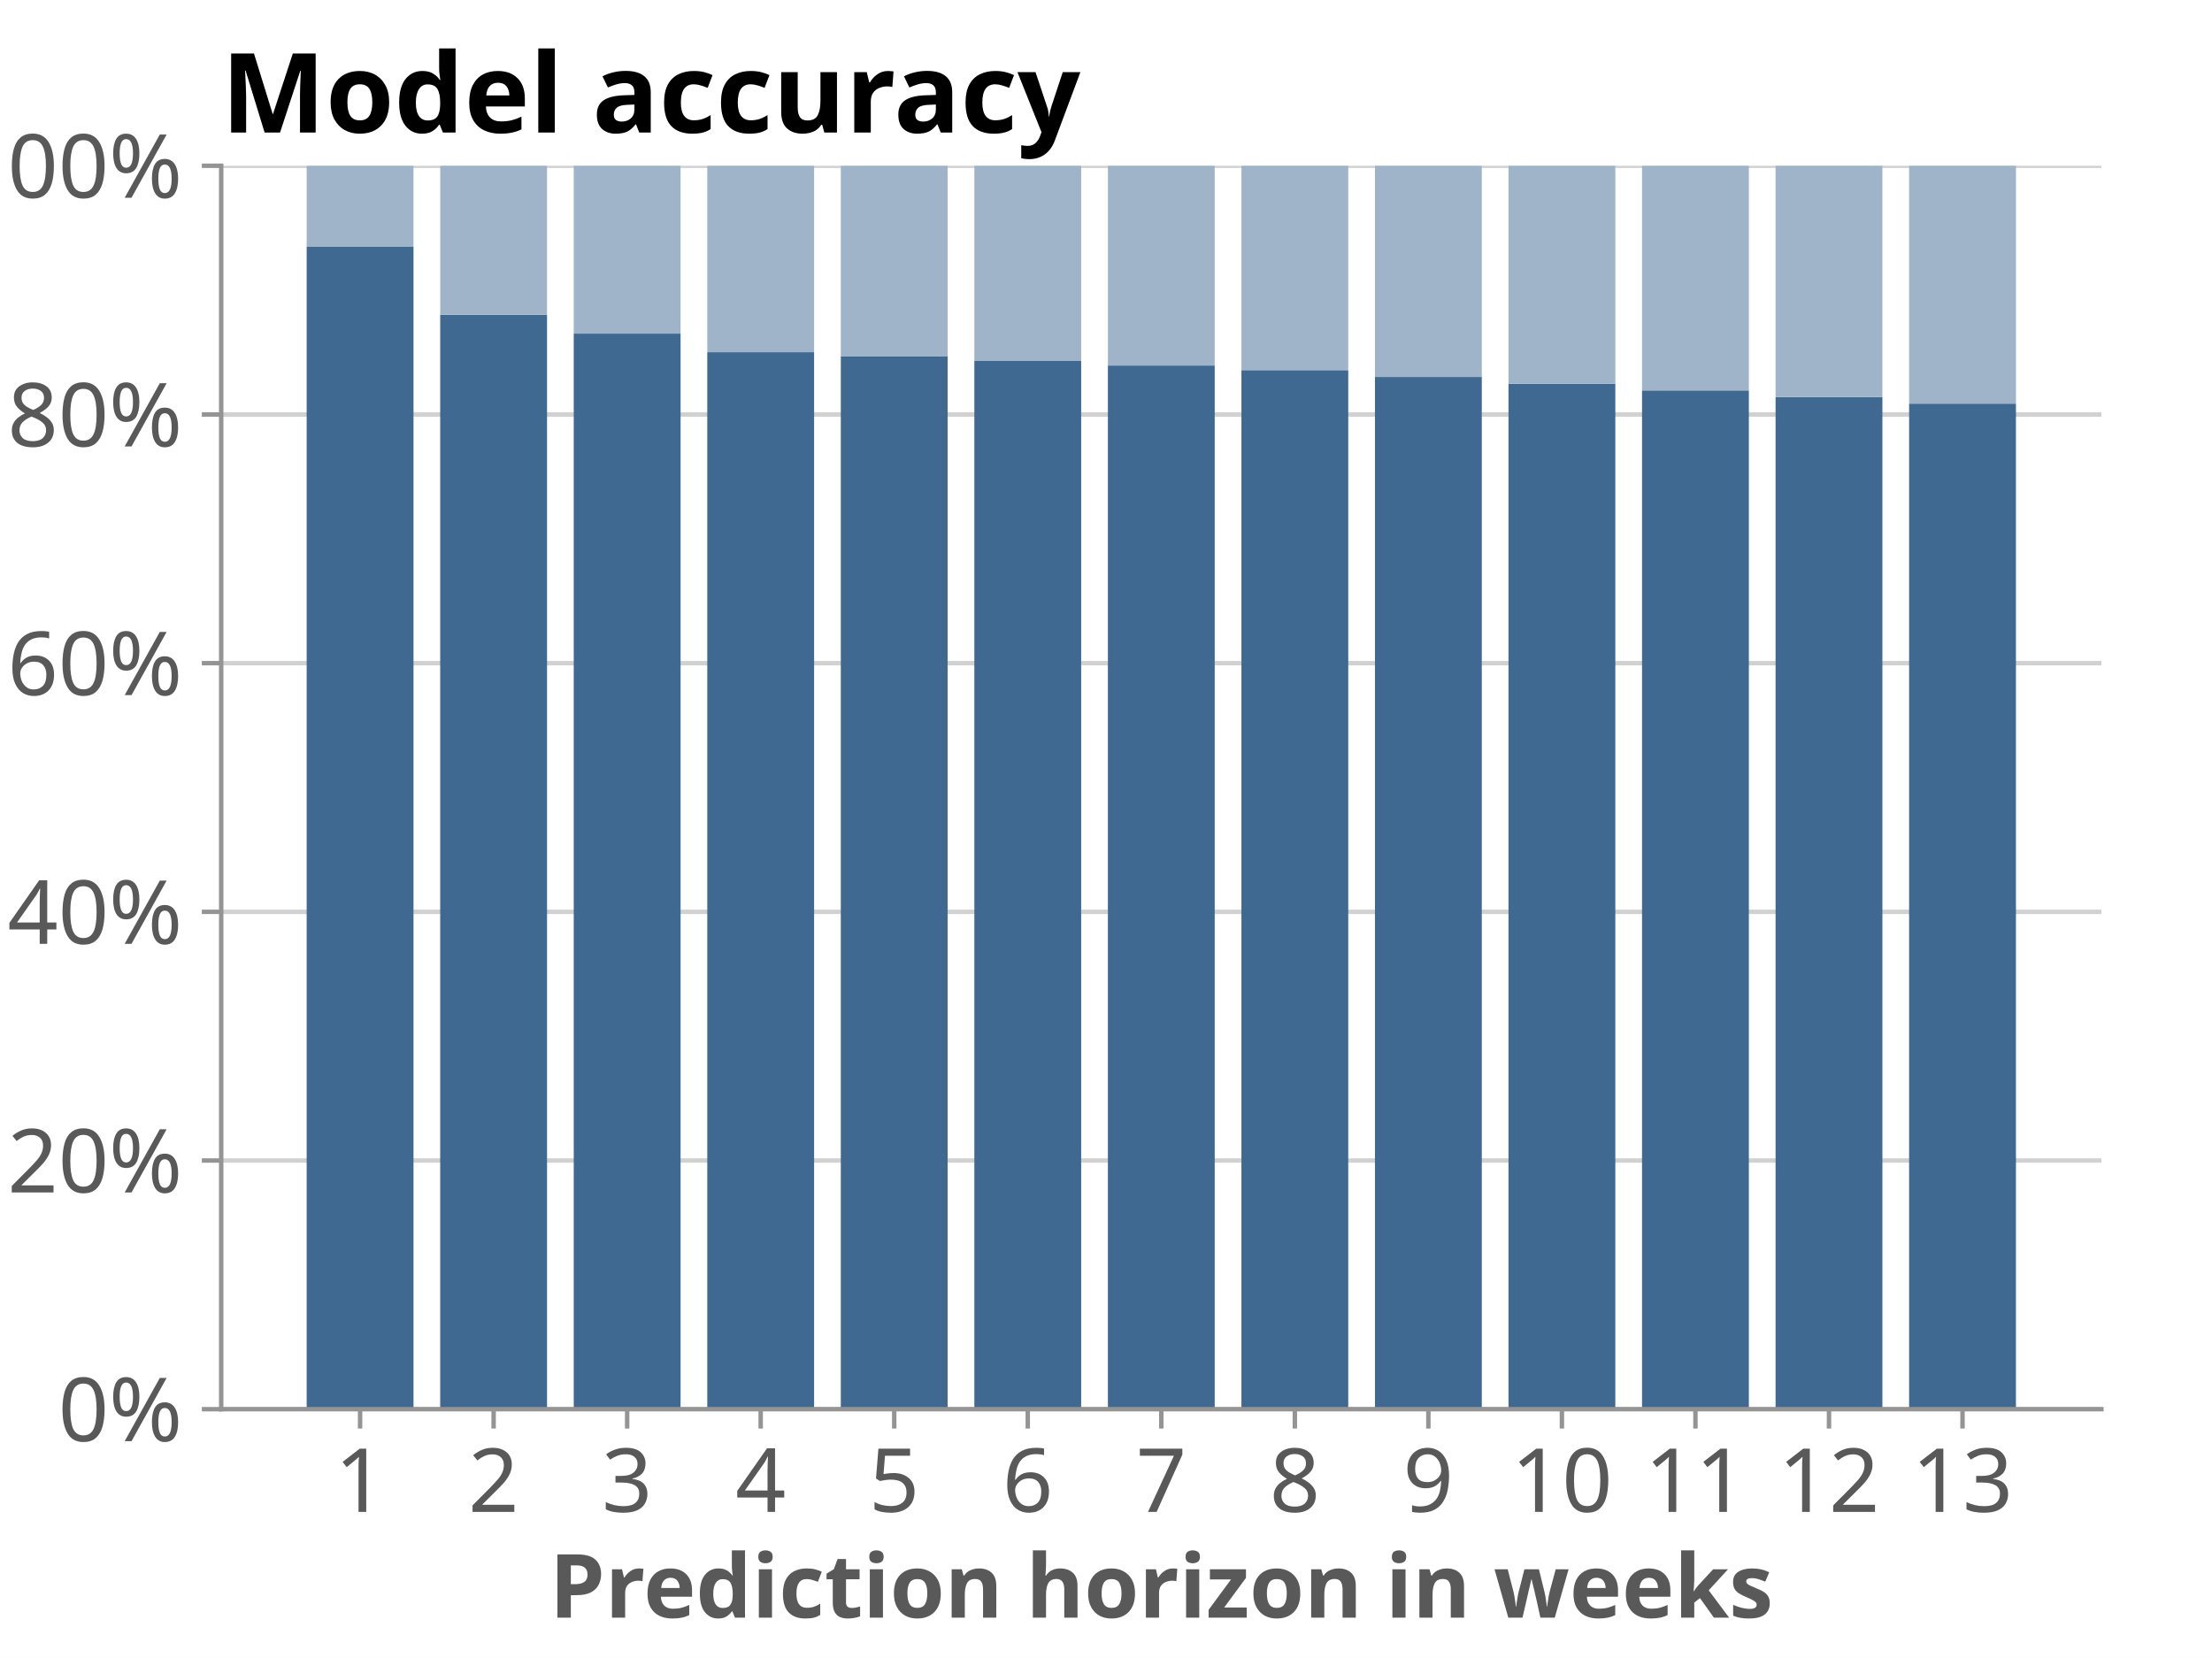
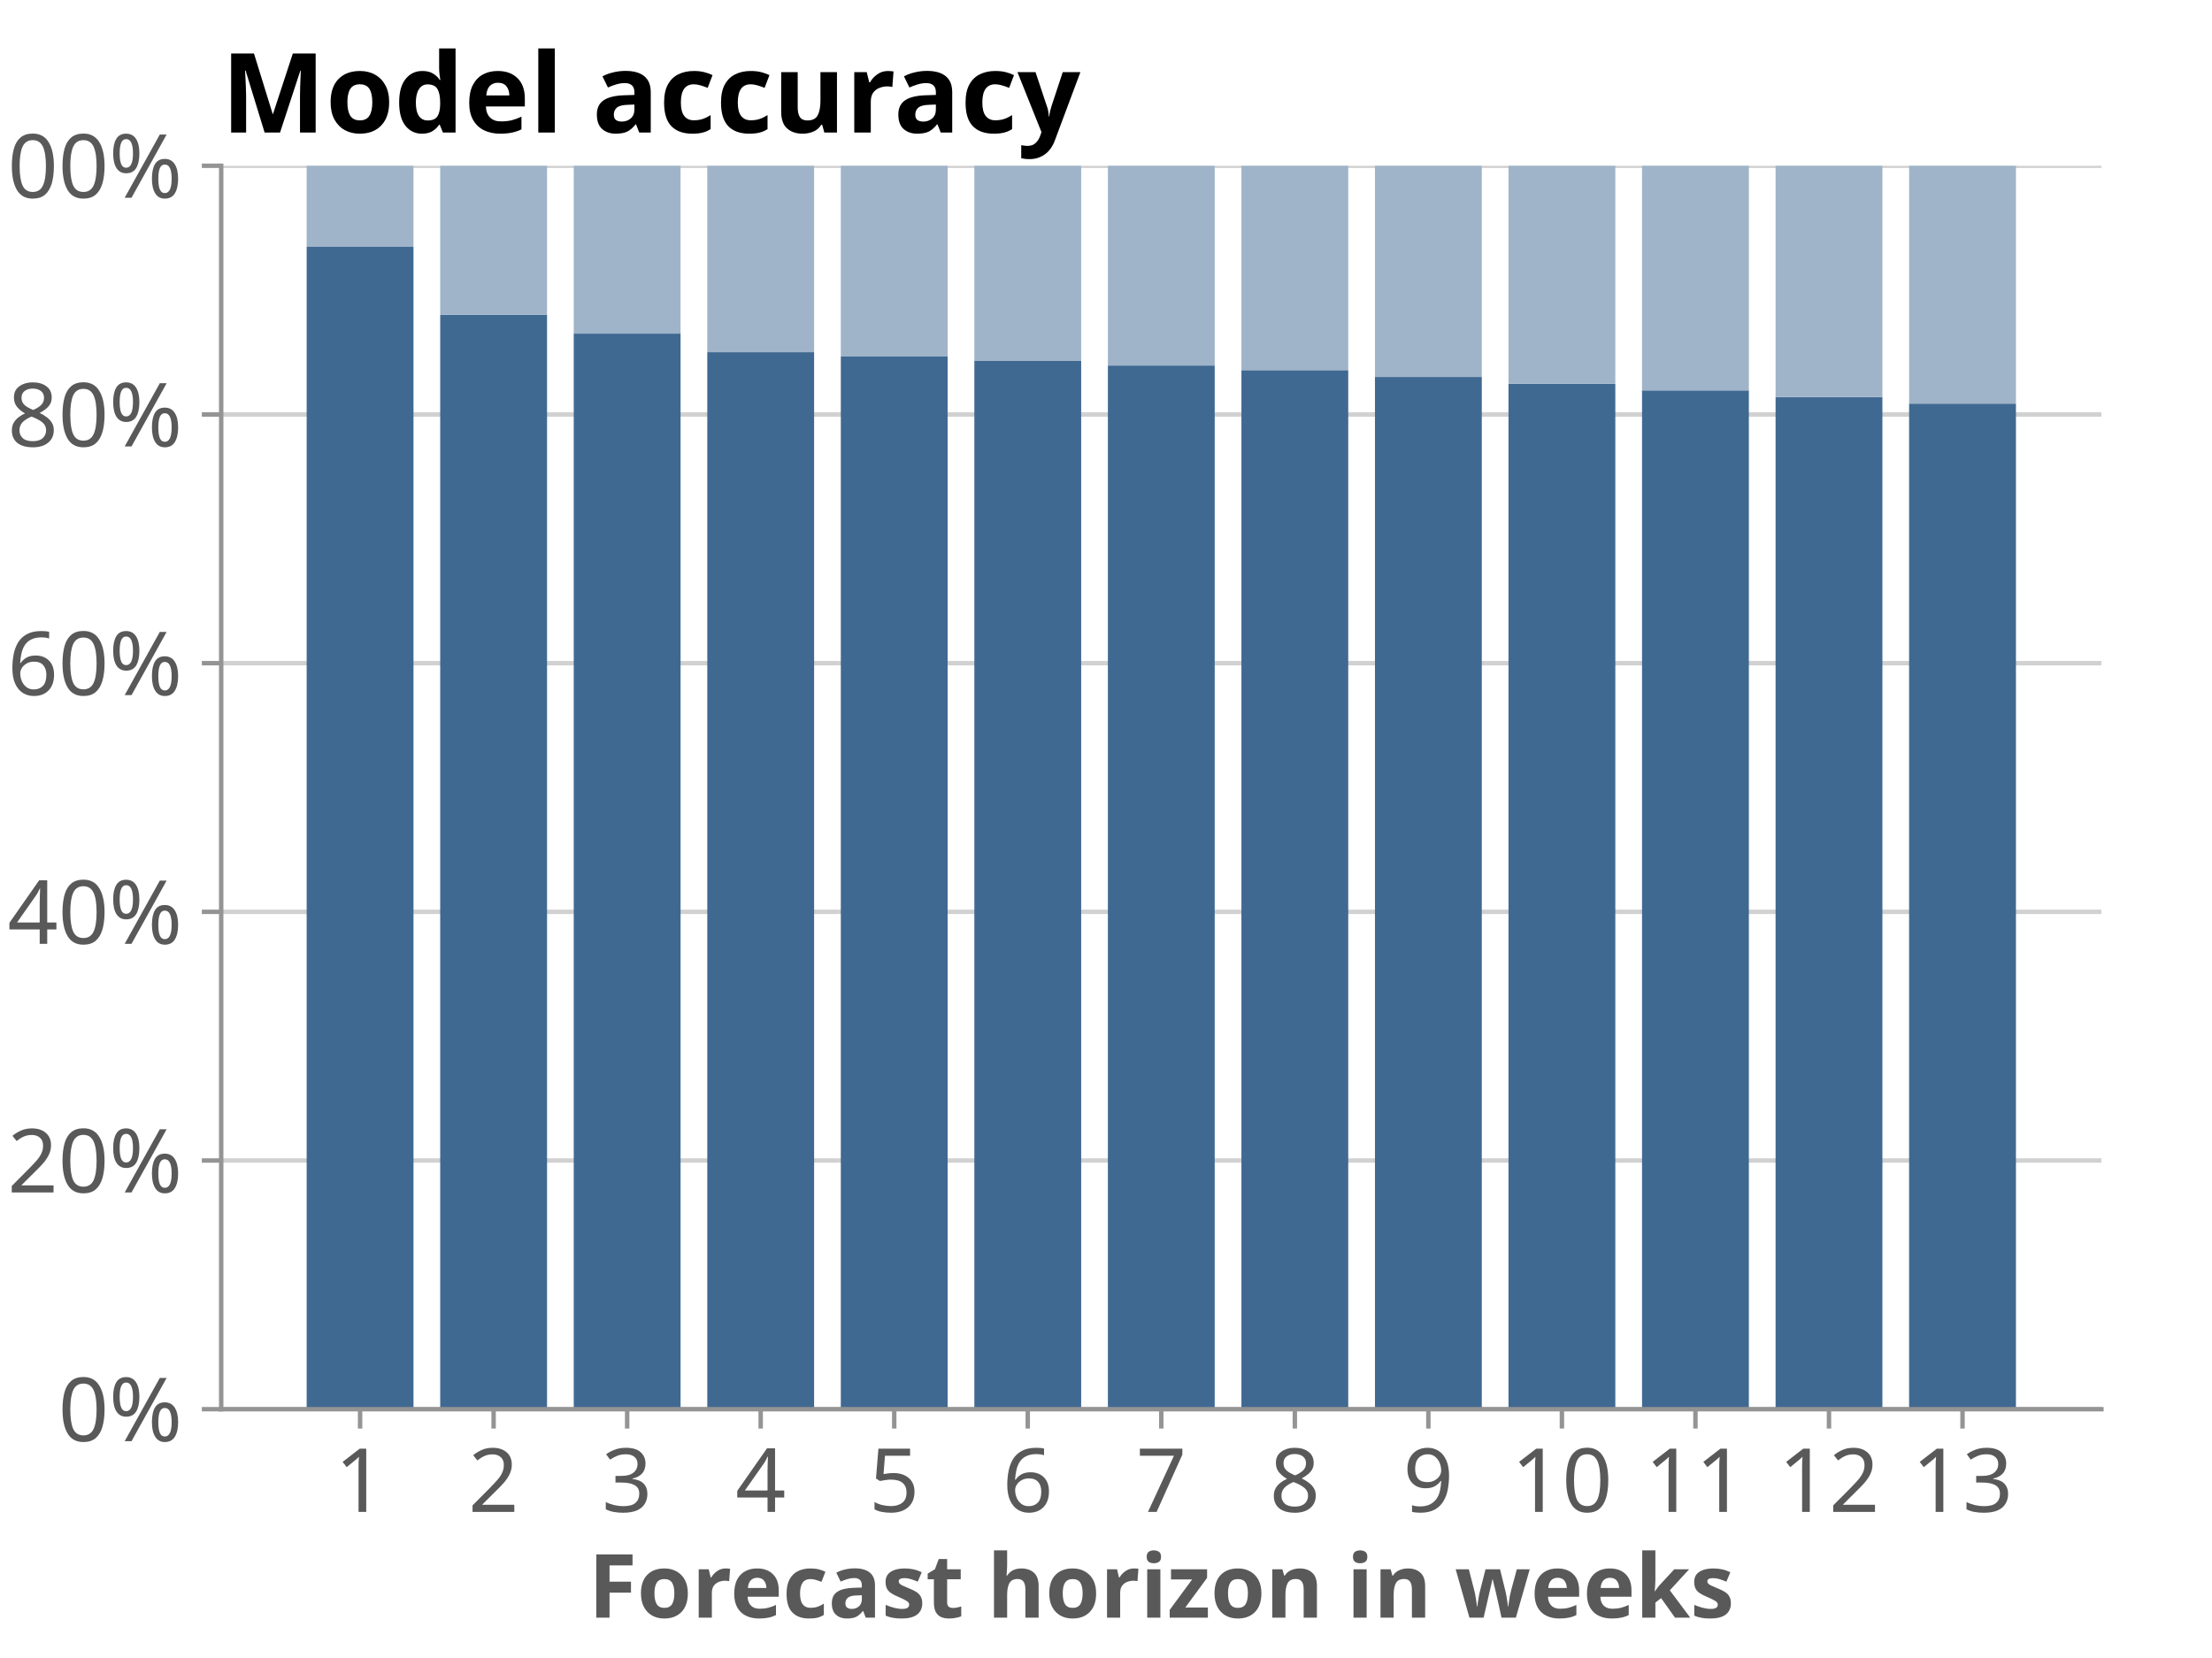
<svg xmlns="http://www.w3.org/2000/svg" xmlns:xlink="http://www.w3.org/1999/xlink" width="399.6px" height="299.52px" viewBox="0 0 399.6 299.52" version="1.1">
  <defs>
    <style type="text/css">*{stroke-linejoin: round; stroke-linecap: butt}</style>
  </defs>
  <g id="figure-forecast_truefalse_summary-nd">
    <g id="patch_1">
      <path d="M 0 299.52  L 399.6 299.52  L 399.6 0  L 0 0  z " style="fill: #ffffff" />
    </g>
    <g id="axis-forecast_truefalse_summary-nd">
      <g id="patch_2">
        <path d="M 39.96 254.592  L 379.62 254.592  L 379.62 29.952  L 39.96 29.952  z " style="fill: #ffffff" />
      </g>
      <g id="matplotlib.axis_1">
        <g id="xtick_1">
          <g id="line2d_1">
            <defs>
              <path id="m202a5e325b" d="M 0 0  L 0 3.5  " style="stroke: #949494; stroke-width: 0.8" />
            </defs>
            <g>
              <use xlink:href="#m202a5e325b" x="65.049" y="254.592" style="fill: #949494; stroke: #949494; stroke-width: 0.8" />
            </g>
          </g>
          <g id="text_1">
            <text style="font-weight: 300; font-size: 16px; font-family: 'Source Sans 3', sans-serif; text-anchor: middle; fill: #595959" x="65.049" y="273.144" transform="rotate(-0 65.04852 273.1445)">1</text>
          </g>
        </g>
        <g id="xtick_2">
          <g id="line2d_2">
            <g>
              <use xlink:href="#m202a5e325b" x="89.172" y="254.592" style="fill: #949494; stroke: #949494; stroke-width: 0.8" />
            </g>
          </g>
          <g id="text_2">
            <text style="font-weight: 300; font-size: 16px; font-family: 'Source Sans 3', sans-serif; text-anchor: middle; fill: #595959" x="89.172" y="273.144" transform="rotate(-0 89.1721 273.1445)">2</text>
          </g>
        </g>
        <g id="xtick_3">
          <g id="line2d_3">
            <g>
              <use xlink:href="#m202a5e325b" x="113.296" y="254.592" style="fill: #949494; stroke: #949494; stroke-width: 0.8" />
            </g>
          </g>
          <g id="text_3">
            <text style="font-weight: 300; font-size: 16px; font-family: 'Source Sans 3', sans-serif; text-anchor: middle; fill: #595959" x="113.296" y="273.144" transform="rotate(-0 113.2957 273.1445)">3</text>
          </g>
        </g>
        <g id="xtick_4">
          <g id="line2d_4">
            <g>
              <use xlink:href="#m202a5e325b" x="137.419" y="254.592" style="fill: #949494; stroke: #949494; stroke-width: 0.8" />
            </g>
          </g>
          <g id="text_4">
            <text style="font-weight: 300; font-size: 16px; font-family: 'Source Sans 3', sans-serif; text-anchor: middle; fill: #595959" x="137.419" y="273.144" transform="rotate(-0 137.4193 273.1445)">4</text>
          </g>
        </g>
        <g id="xtick_5">
          <g id="line2d_5">
            <g>
              <use xlink:href="#m202a5e325b" x="161.543" y="254.592" style="fill: #949494; stroke: #949494; stroke-width: 0.8" />
            </g>
          </g>
          <g id="text_5">
            <text style="font-weight: 300; font-size: 16px; font-family: 'Source Sans 3', sans-serif; text-anchor: middle; fill: #595959" x="161.543" y="273.144" transform="rotate(-0 161.5428 273.1445)">5</text>
          </g>
        </g>
        <g id="xtick_6">
          <g id="line2d_6">
            <g>
              <use xlink:href="#m202a5e325b" x="185.666" y="254.592" style="fill: #949494; stroke: #949494; stroke-width: 0.8" />
            </g>
          </g>
          <g id="text_6">
            <text style="font-weight: 300; font-size: 16px; font-family: 'Source Sans 3', sans-serif; text-anchor: middle; fill: #595959" x="185.666" y="273.144" transform="rotate(-0 185.6664 273.1445)">6</text>
          </g>
        </g>
        <g id="xtick_7">
          <g id="line2d_7">
            <g>
              <use xlink:href="#m202a5e325b" x="209.79" y="254.592" style="fill: #949494; stroke: #949494; stroke-width: 0.8" />
            </g>
          </g>
          <g id="text_7">
            <text style="font-weight: 300; font-size: 16px; font-family: 'Source Sans 3', sans-serif; text-anchor: middle; fill: #595959" x="209.79" y="273.144" transform="rotate(-0 209.79 273.1445)">7</text>
          </g>
        </g>
        <g id="xtick_8">
          <g id="line2d_8">
            <g>
              <use xlink:href="#m202a5e325b" x="233.914" y="254.592" style="fill: #949494; stroke: #949494; stroke-width: 0.8" />
            </g>
          </g>
          <g id="text_8">
            <text style="font-weight: 300; font-size: 16px; font-family: 'Source Sans 3', sans-serif; text-anchor: middle; fill: #595959" x="233.914" y="273.144" transform="rotate(-0 233.9136 273.1445)">8</text>
          </g>
        </g>
        <g id="xtick_9">
          <g id="line2d_9">
            <g>
              <use xlink:href="#m202a5e325b" x="258.037" y="254.592" style="fill: #949494; stroke: #949494; stroke-width: 0.8" />
            </g>
          </g>
          <g id="text_9">
            <text style="font-weight: 300; font-size: 16px; font-family: 'Source Sans 3', sans-serif; text-anchor: middle; fill: #595959" x="258.037" y="273.144" transform="rotate(-0 258.0372 273.1445)">9</text>
          </g>
        </g>
        <g id="xtick_10">
          <g id="line2d_10">
            <g>
              <use xlink:href="#m202a5e325b" x="282.161" y="254.592" style="fill: #949494; stroke: #949494; stroke-width: 0.8" />
            </g>
          </g>
          <g id="text_10">
            <text style="font-weight: 300; font-size: 16px; font-family: 'Source Sans 3', sans-serif; text-anchor: middle; fill: #595959" x="282.161" y="273.144" transform="rotate(-0 282.1607 273.1445)">10</text>
          </g>
        </g>
        <g id="xtick_11">
          <g id="line2d_11">
            <g>
              <use xlink:href="#m202a5e325b" x="306.284" y="254.592" style="fill: #949494; stroke: #949494; stroke-width: 0.8" />
            </g>
          </g>
          <g id="text_11">
            <text style="font-weight: 300; font-size: 16px; font-family: 'Source Sans 3', sans-serif; text-anchor: middle; fill: #595959" x="306.284" y="273.144" transform="rotate(-0 306.2843 273.1445)">11</text>
          </g>
        </g>
        <g id="xtick_12">
          <g id="line2d_12">
            <g>
              <use xlink:href="#m202a5e325b" x="330.408" y="254.592" style="fill: #949494; stroke: #949494; stroke-width: 0.8" />
            </g>
          </g>
          <g id="text_12">
            <text style="font-weight: 300; font-size: 16px; font-family: 'Source Sans 3', sans-serif; text-anchor: middle; fill: #595959" x="330.408" y="273.144" transform="rotate(-0 330.4079 273.1445)">12</text>
          </g>
        </g>
        <g id="xtick_13">
          <g id="line2d_13">
            <g>
              <use xlink:href="#m202a5e325b" x="354.531" y="254.592" style="fill: #949494; stroke: #949494; stroke-width: 0.8" />
            </g>
          </g>
          <g id="text_13">
            <text style="font-weight: 300; font-size: 16px; font-family: 'Source Sans 3', sans-serif; text-anchor: middle; fill: #595959" x="354.531" y="273.144" transform="rotate(-0 354.5315 273.1445)">13</text>
          </g>
        </g>
        <g id="text_14">
-           <text style="font-weight: 600; font-size: 16px; font-family: 'Source Sans 3', sans-serif; text-anchor: middle; fill: #595959" x="209.79" y="292.25" transform="rotate(-0 209.79 292.2495)">Prediction horizon in weeks</text>
+           <text style="font-weight: 600; font-size: 16px; font-family: 'Source Sans 3', sans-serif; text-anchor: middle; fill: #595959" x="209.79" y="292.25" transform="rotate(-0 209.79 292.2495)">Forecast horizon in weeks</text>
        </g>
      </g>
      <g id="matplotlib.axis_2">
        <g id="ytick_1">
          <g id="line2d_14">
            <path d="M 39.96 254.592  L 379.62 254.592  " clip-path="url(#p9a573146fe)" style="fill: none; stroke: #d1d1d1; stroke-width: 0.8; stroke-linecap: square" />
          </g>
          <g id="line2d_15">
            <defs>
              <path id="mf0c8e76dc7" d="M 0 0  L -3.5 0  " style="stroke: #949494; stroke-width: 0.8" />
            </defs>
            <g>
              <use xlink:href="#mf0c8e76dc7" x="39.96" y="254.592" style="fill: #949494; stroke: #949494; stroke-width: 0.8" />
            </g>
          </g>
          <g id="text_15">
            <text style="font-weight: 300; font-size: 16px; font-family: 'Source Sans 3', sans-serif; text-anchor: end; fill: #595959" x="32.96" y="260.368" transform="rotate(-0 32.96 260.3682)">0%</text>
          </g>
        </g>
        <g id="ytick_2">
          <g id="line2d_16">
            <path d="M 39.96 209.664  L 379.62 209.664  " clip-path="url(#p9a573146fe)" style="fill: none; stroke: #d1d1d1; stroke-width: 0.8; stroke-linecap: square" />
          </g>
          <g id="line2d_17">
            <g>
              <use xlink:href="#mf0c8e76dc7" x="39.96" y="209.664" style="fill: #949494; stroke: #949494; stroke-width: 0.8" />
            </g>
          </g>
          <g id="text_16">
            <text style="font-weight: 300; font-size: 16px; font-family: 'Source Sans 3', sans-serif; text-anchor: end; fill: #595959" x="32.96" y="215.44" transform="rotate(-0 32.96 215.4402)">20%</text>
          </g>
        </g>
        <g id="ytick_3">
          <g id="line2d_18">
            <path d="M 39.96 164.736  L 379.62 164.736  " clip-path="url(#p9a573146fe)" style="fill: none; stroke: #d1d1d1; stroke-width: 0.8; stroke-linecap: square" />
          </g>
          <g id="line2d_19">
            <g>
              <use xlink:href="#mf0c8e76dc7" x="39.96" y="164.736" style="fill: #949494; stroke: #949494; stroke-width: 0.8" />
            </g>
          </g>
          <g id="text_17">
            <text style="font-weight: 300; font-size: 16px; font-family: 'Source Sans 3', sans-serif; text-anchor: end; fill: #595959" x="32.96" y="170.512" transform="rotate(-0 32.96 170.5122)">40%</text>
          </g>
        </g>
        <g id="ytick_4">
          <g id="line2d_20">
            <path d="M 39.96 119.808  L 379.62 119.808  " clip-path="url(#p9a573146fe)" style="fill: none; stroke: #d1d1d1; stroke-width: 0.8; stroke-linecap: square" />
          </g>
          <g id="line2d_21">
            <g>
              <use xlink:href="#mf0c8e76dc7" x="39.96" y="119.808" style="fill: #949494; stroke: #949494; stroke-width: 0.8" />
            </g>
          </g>
          <g id="text_18">
            <text style="font-weight: 300; font-size: 16px; font-family: 'Source Sans 3', sans-serif; text-anchor: end; fill: #595959" x="32.96" y="125.584" transform="rotate(-0 32.96 125.5842)">60%</text>
          </g>
        </g>
        <g id="ytick_5">
          <g id="line2d_22">
            <path d="M 39.96 74.88  L 379.62 74.88  " clip-path="url(#p9a573146fe)" style="fill: none; stroke: #d1d1d1; stroke-width: 0.8; stroke-linecap: square" />
          </g>
          <g id="line2d_23">
            <g>
              <use xlink:href="#mf0c8e76dc7" x="39.96" y="74.88" style="fill: #949494; stroke: #949494; stroke-width: 0.8" />
            </g>
          </g>
          <g id="text_19">
            <text style="font-weight: 300; font-size: 16px; font-family: 'Source Sans 3', sans-serif; text-anchor: end; fill: #595959" x="32.96" y="80.656" transform="rotate(-0 32.96 80.65625)">80%</text>
          </g>
        </g>
        <g id="ytick_6">
          <g id="line2d_24">
            <path d="M 39.96 29.952  L 379.62 29.952  " clip-path="url(#p9a573146fe)" style="fill: none; stroke: #d1d1d1; stroke-width: 0.8; stroke-linecap: square" />
          </g>
          <g id="line2d_25">
            <g>
              <use xlink:href="#mf0c8e76dc7" x="39.96" y="29.952" style="fill: #949494; stroke: #949494; stroke-width: 0.8" />
            </g>
          </g>
          <g id="text_20">
            <text style="font-weight: 300; font-size: 16px; font-family: 'Source Sans 3', sans-serif; text-anchor: end; fill: #595959" x="32.96" y="35.728" transform="rotate(-0 32.96 35.72825)">100%</text>
          </g>
        </g>
      </g>
      <g id="FillBetweenPolyCollection_1">
        <path d="M 55.399 254.592  L 55.399 44.596  L 74.698 44.596  L 74.698 254.592  L 74.698 254.592  L 55.399 254.592  z " clip-path="url(#p9a573146fe)" style="fill: #406992" />
      </g>
      <g id="FillBetweenPolyCollection_2">
        <path d="M 55.399 29.952  L 55.399 44.596  L 74.698 44.596  L 74.698 29.952  L 74.698 29.952  L 55.399 29.952  z " clip-path="url(#p9a573146fe)" style="fill: #9fb4c8" />
      </g>
      <g id="FillBetweenPolyCollection_3">
        <path d="M 79.523 254.592  L 79.523 56.86  L 98.822 56.86  L 98.822 254.592  L 98.822 254.592  L 79.523 254.592  z " clip-path="url(#p9a573146fe)" style="fill: #406992" />
      </g>
      <g id="FillBetweenPolyCollection_4">
        <path d="M 79.523 29.952  L 79.523 56.86  L 98.822 56.86  L 98.822 29.952  L 98.822 29.952  L 79.523 29.952  z " clip-path="url(#p9a573146fe)" style="fill: #9fb4c8" />
      </g>
      <g id="FillBetweenPolyCollection_5">
        <path d="M 103.646 254.592  L 103.646 60.267  L 122.945 60.267  L 122.945 254.592  L 122.945 254.592  L 103.646 254.592  z " clip-path="url(#p9a573146fe)" style="fill: #406992" />
      </g>
      <g id="FillBetweenPolyCollection_6">
        <path d="M 103.646 29.952  L 103.646 60.267  L 122.945 60.267  L 122.945 29.952  L 122.945 29.952  L 103.646 29.952  z " clip-path="url(#p9a573146fe)" style="fill: #9fb4c8" />
      </g>
      <g id="FillBetweenPolyCollection_7">
        <path d="M 127.77 254.592  L 127.77 63.632  L 147.069 63.632  L 147.069 254.592  L 147.069 254.592  L 127.77 254.592  z " clip-path="url(#p9a573146fe)" style="fill: #406992" />
      </g>
      <g id="FillBetweenPolyCollection_8">
        <path d="M 127.77 29.952  L 127.77 63.632  L 147.069 63.632  L 147.069 29.952  L 147.069 29.952  L 127.77 29.952  z " clip-path="url(#p9a573146fe)" style="fill: #9fb4c8" />
      </g>
      <g id="FillBetweenPolyCollection_9">
        <path d="M 151.893 254.592  L 151.893 64.415  L 171.192 64.415  L 171.192 254.592  L 171.192 254.592  L 151.893 254.592  z " clip-path="url(#p9a573146fe)" style="fill: #406992" />
      </g>
      <g id="FillBetweenPolyCollection_10">
        <path d="M 151.893 29.952  L 151.893 64.415  L 171.192 64.415  L 171.192 29.952  L 171.192 29.952  L 151.893 29.952  z " clip-path="url(#p9a573146fe)" style="fill: #9fb4c8" />
      </g>
      <g id="FillBetweenPolyCollection_11">
        <path d="M 176.017 254.592  L 176.017 65.214  L 195.316 65.214  L 195.316 254.592  L 195.316 254.592  L 176.017 254.592  z " clip-path="url(#p9a573146fe)" style="fill: #406992" />
      </g>
      <g id="FillBetweenPolyCollection_12">
        <path d="M 176.017 29.952  L 176.017 65.214  L 195.316 65.214  L 195.316 29.952  L 195.316 29.952  L 176.017 29.952  z " clip-path="url(#p9a573146fe)" style="fill: #9fb4c8" />
      </g>
      <g id="FillBetweenPolyCollection_13">
        <path d="M 200.141 254.592  L 200.141 66.031  L 219.439 66.031  L 219.439 254.592  L 219.439 254.592  L 200.141 254.592  z " clip-path="url(#p9a573146fe)" style="fill: #406992" />
      </g>
      <g id="FillBetweenPolyCollection_14">
        <path d="M 200.141 29.952  L 200.141 66.031  L 219.439 66.031  L 219.439 29.952  L 219.439 29.952  L 200.141 29.952  z " clip-path="url(#p9a573146fe)" style="fill: #9fb4c8" />
      </g>
      <g id="FillBetweenPolyCollection_15">
        <path d="M 224.264 254.592  L 224.264 66.864  L 243.563 66.864  L 243.563 254.592  L 243.563 254.592  L 224.264 254.592  z " clip-path="url(#p9a573146fe)" style="fill: #406992" />
      </g>
      <g id="FillBetweenPolyCollection_16">
        <path d="M 224.264 29.952  L 224.264 66.864  L 243.563 66.864  L 243.563 29.952  L 243.563 29.952  L 224.264 29.952  z " clip-path="url(#p9a573146fe)" style="fill: #9fb4c8" />
      </g>
      <g id="FillBetweenPolyCollection_17">
        <path d="M 248.388 254.592  L 248.388 68.099  L 267.687 68.099  L 267.687 254.592  L 267.687 254.592  L 248.388 254.592  z " clip-path="url(#p9a573146fe)" style="fill: #406992" />
      </g>
      <g id="FillBetweenPolyCollection_18">
        <path d="M 248.388 29.952  L 248.388 68.099  L 267.687 68.099  L 267.687 29.952  L 267.687 29.952  L 248.388 29.952  z " clip-path="url(#p9a573146fe)" style="fill: #9fb4c8" />
      </g>
      <g id="FillBetweenPolyCollection_19">
        <path d="M 272.511 254.592  L 272.511 69.321  L 291.81 69.321  L 291.81 254.592  L 291.81 254.592  L 272.511 254.592  z " clip-path="url(#p9a573146fe)" style="fill: #406992" />
      </g>
      <g id="FillBetweenPolyCollection_20">
        <path d="M 272.511 29.952  L 272.511 69.321  L 291.81 69.321  L 291.81 29.952  L 291.81 29.952  L 272.511 29.952  z " clip-path="url(#p9a573146fe)" style="fill: #9fb4c8" />
      </g>
      <g id="FillBetweenPolyCollection_21">
        <path d="M 296.635 254.592  L 296.635 70.531  L 315.934 70.531  L 315.934 254.592  L 315.934 254.592  L 296.635 254.592  z " clip-path="url(#p9a573146fe)" style="fill: #406992" />
      </g>
      <g id="FillBetweenPolyCollection_22">
        <path d="M 296.635 29.952  L 296.635 70.531  L 315.934 70.531  L 315.934 29.952  L 315.934 29.952  L 296.635 29.952  z " clip-path="url(#p9a573146fe)" style="fill: #9fb4c8" />
      </g>
      <g id="FillBetweenPolyCollection_23">
        <path d="M 320.758 254.592  L 320.758 71.728  L 340.057 71.728  L 340.057 254.592  L 340.057 254.592  L 320.758 254.592  z " clip-path="url(#p9a573146fe)" style="fill: #406992" />
      </g>
      <g id="FillBetweenPolyCollection_24">
        <path d="M 320.758 29.952  L 320.758 71.728  L 340.057 71.728  L 340.057 29.952  L 340.057 29.952  L 320.758 29.952  z " clip-path="url(#p9a573146fe)" style="fill: #9fb4c8" />
      </g>
      <g id="FillBetweenPolyCollection_25">
        <path d="M 344.882 254.592  L 344.882 72.914  L 364.181 72.914  L 364.181 254.592  L 364.181 254.592  L 344.882 254.592  z " clip-path="url(#p9a573146fe)" style="fill: #406992" />
      </g>
      <g id="FillBetweenPolyCollection_26">
        <path d="M 344.882 29.952  L 344.882 72.914  L 364.181 72.914  L 364.181 29.952  L 364.181 29.952  L 344.882 29.952  z " clip-path="url(#p9a573146fe)" style="fill: #9fb4c8" />
      </g>
      <g id="patch_3">
        <path d="M 39.96 254.592  L 39.96 29.952  " style="fill: none; stroke: #949494; stroke-width: 0.8; stroke-linejoin: miter; stroke-linecap: square" />
      </g>
      <g id="patch_4">
        <path d="M 39.96 254.592  L 379.62 254.592  " style="fill: none; stroke: #949494; stroke-width: 0.8; stroke-linejoin: miter; stroke-linecap: square" />
      </g>
      <g id="text_21">
        <text style="font-weight: 800; font-size: 20px; font-family: 'Source Sans 3', sans-serif; text-anchor: start" x="39.96" y="23.952" transform="rotate(-0 39.96 23.952)">Model accuracy</text>
      </g>
    </g>
  </g>
  <defs>
    <clipPath id="p9a573146fe">
      <rect x="39.96" y="29.952" width="339.66" height="224.64" />
    </clipPath>
  </defs>
</svg>
